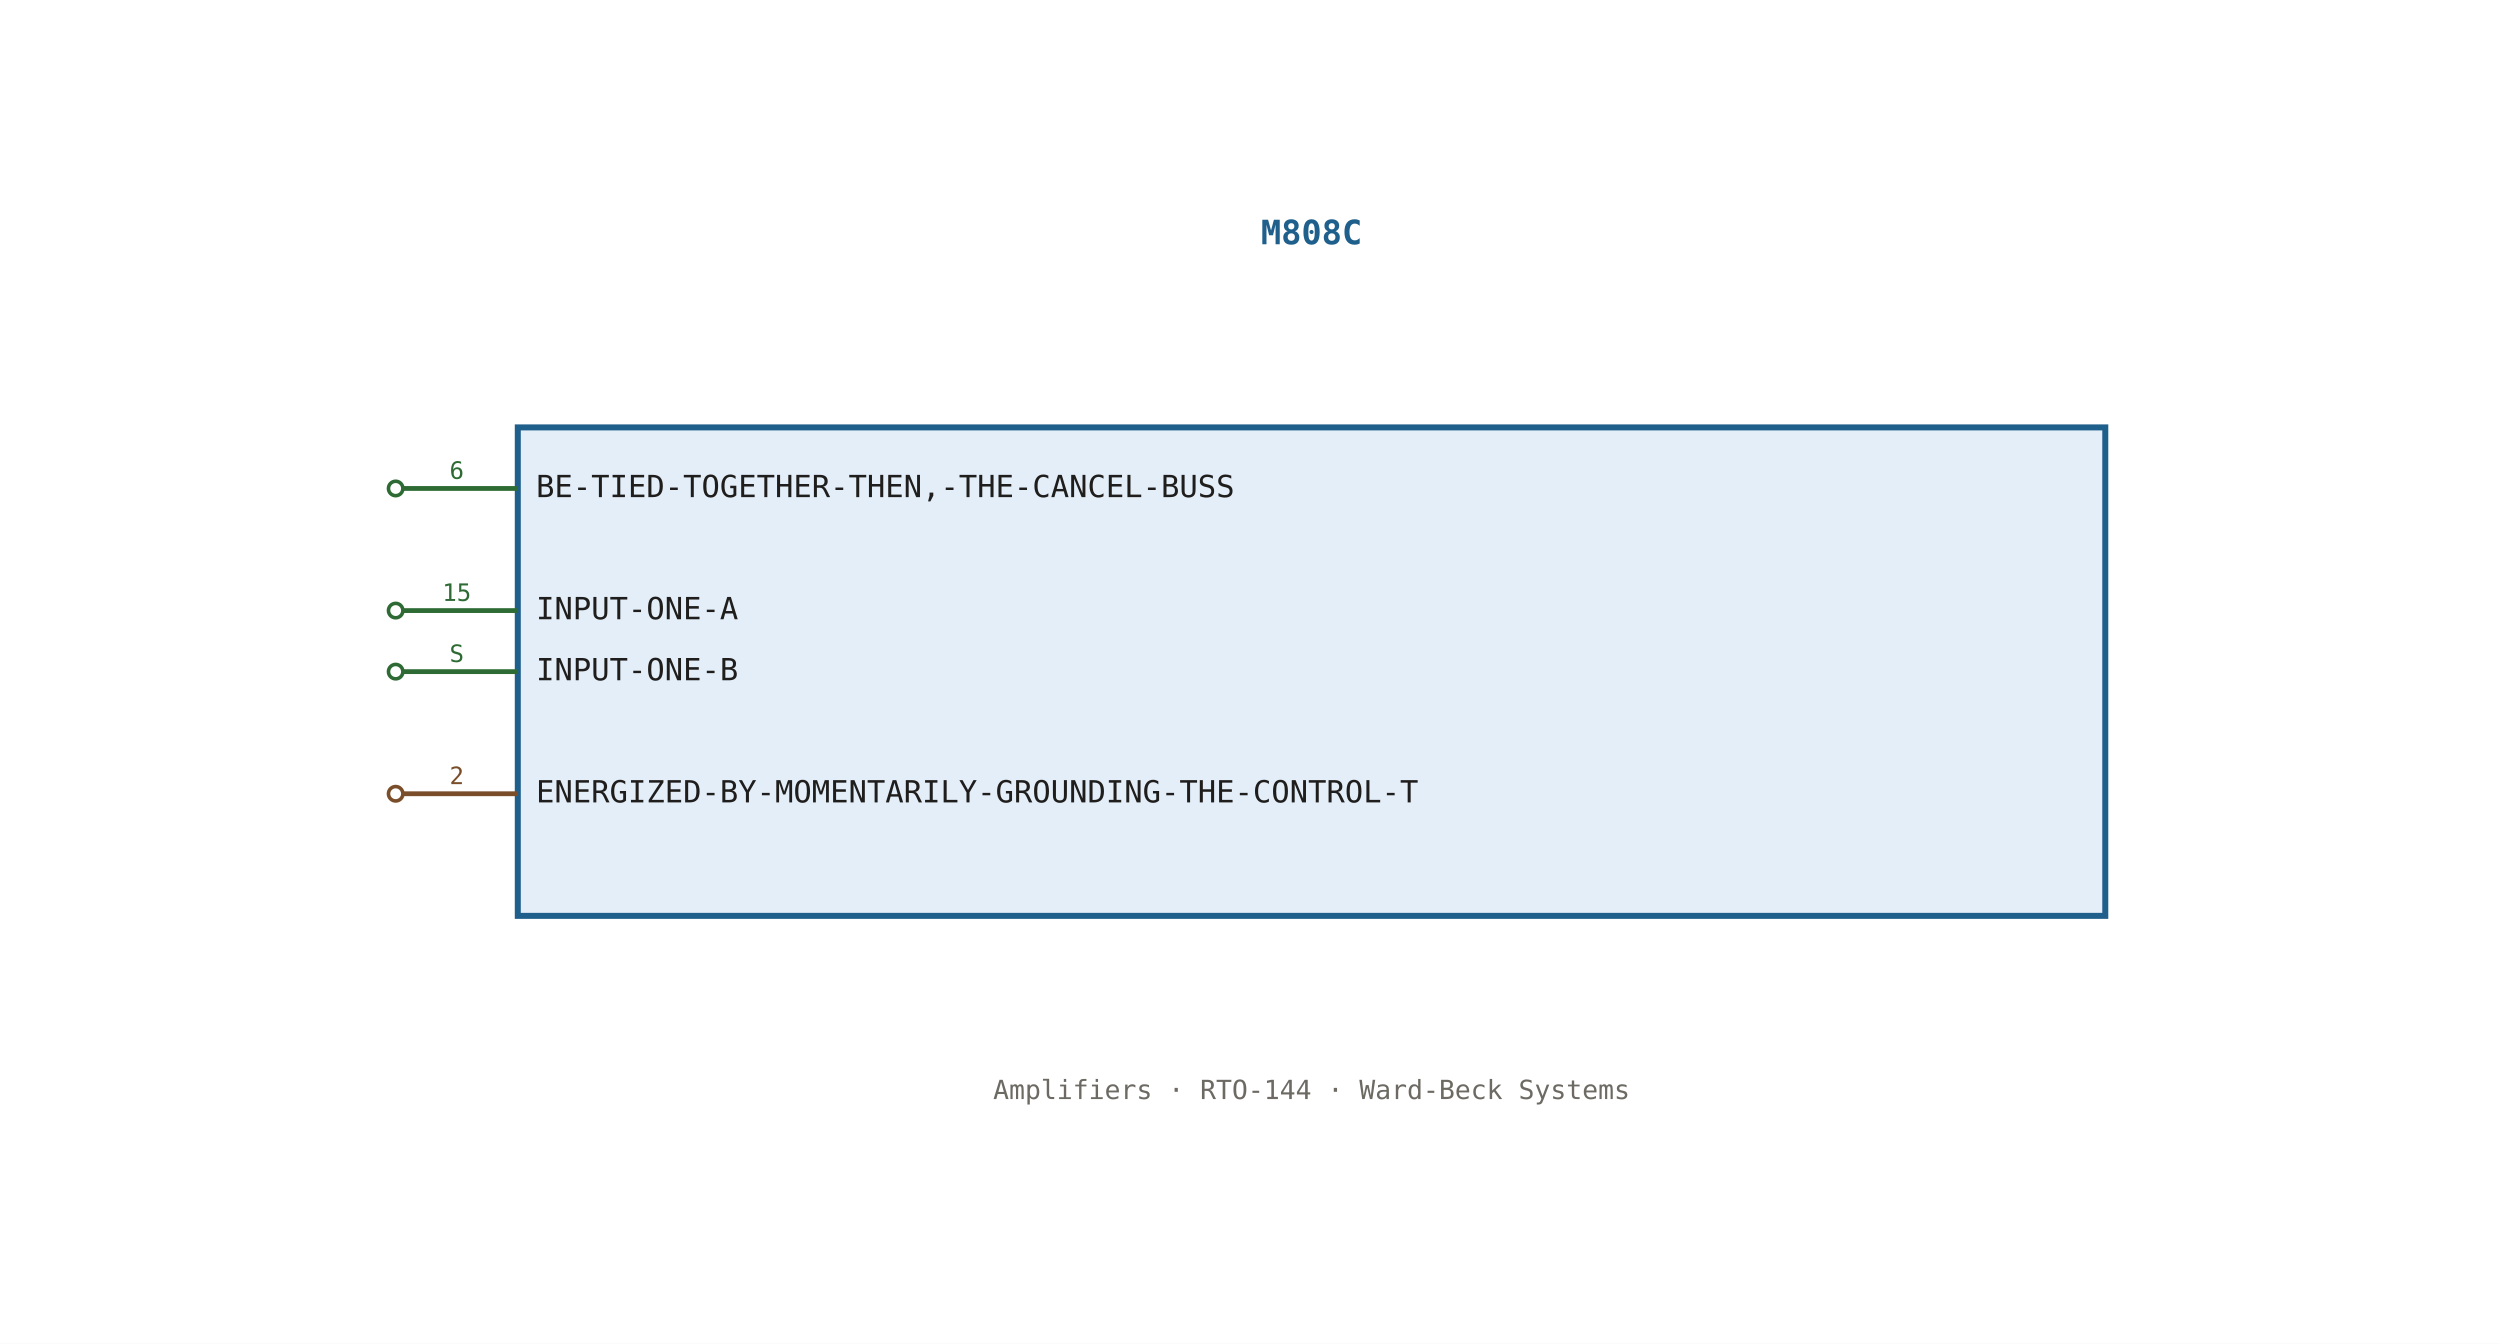
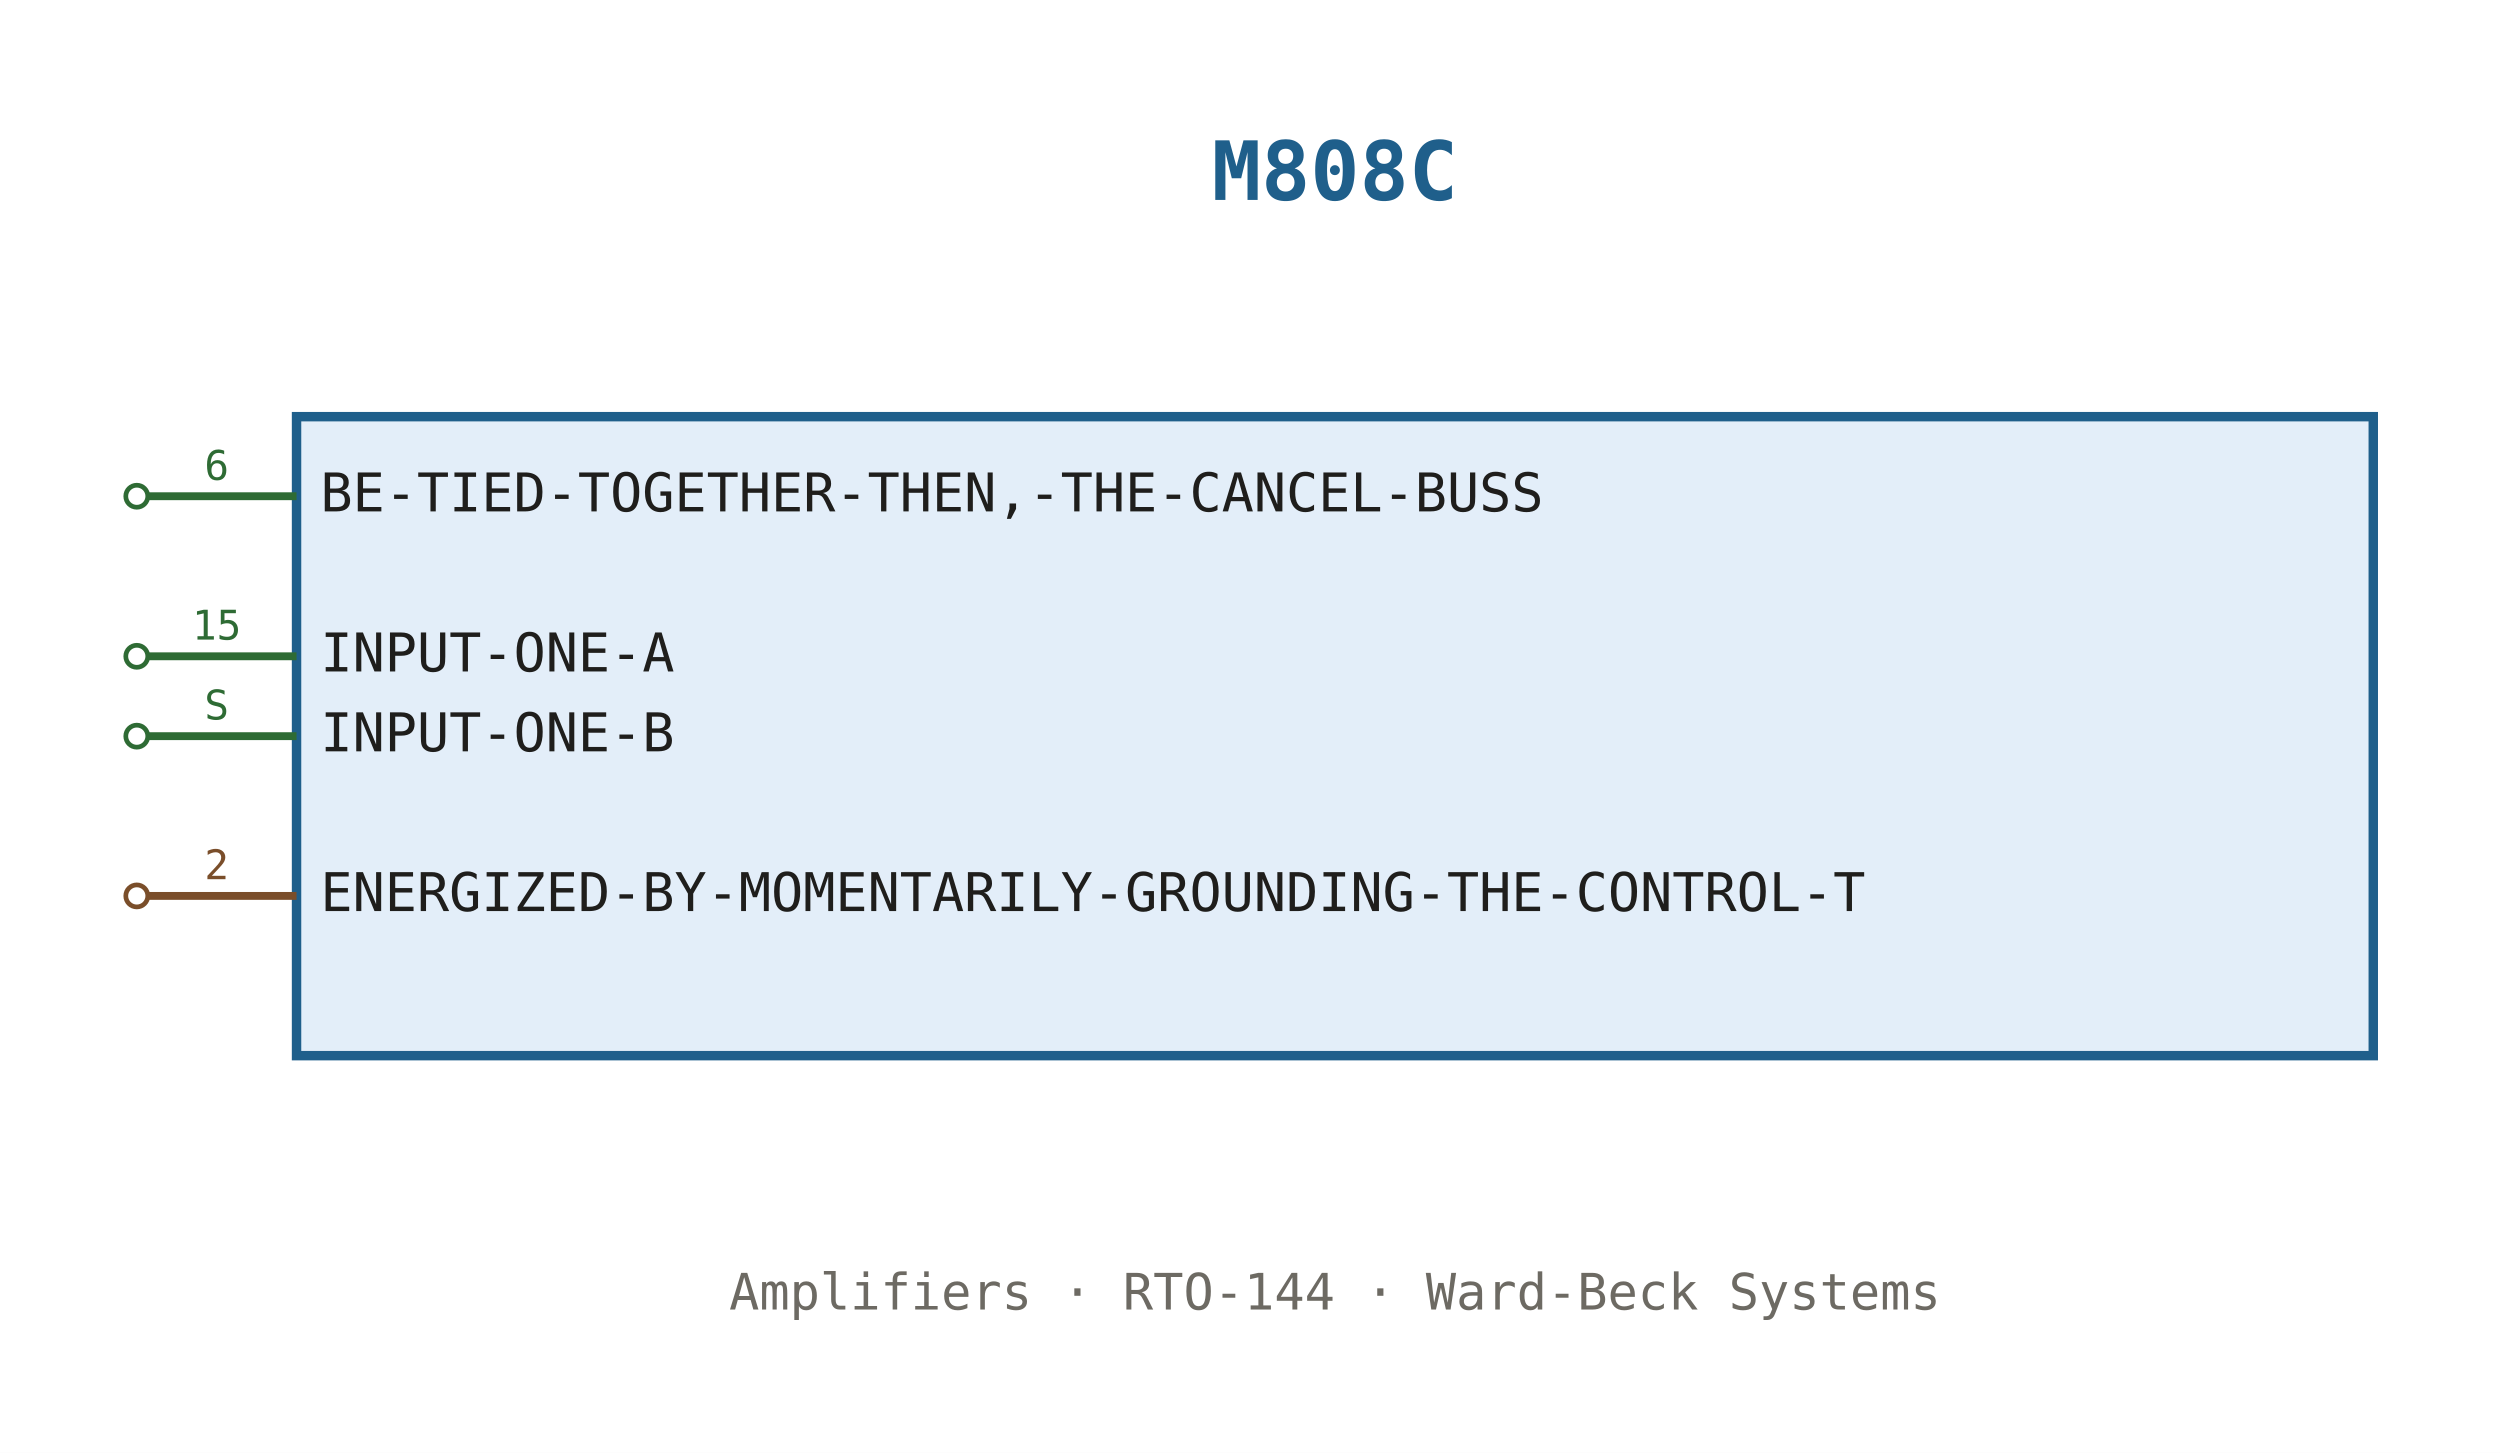
- <svg xmlns="http://www.w3.org/2000/svg" viewBox="0 0 1040 559" font-family="Overpass Mono, ui-monospace, monospace">
+ <svg xmlns="http://www.w3.org/2000/svg" viewBox="0 0 795 462" font-family="Overpass Mono, Consolas, ui-monospace, monospace">
  <rect width="100%" height="100%" fill="#ffffff" />
-   <rect x="215.4" y="177.8" width="660.4" height="203.2" fill="#E3EEF9" stroke="#1F5F8B" stroke-width="2.5" />
-   <line x1="164.6" y1="203.2" x2="215.4" y2="203.2" stroke="#2E6B34" stroke-width="2" />
-   <circle cx="164.6" cy="203.2" r="3" fill="#fff" stroke="#2E6B34" stroke-width="1.5" />
-   <text x="223.0" y="203.2" font-size="12.7" dominant-baseline="middle" text-anchor="start" fill="#1f1e1c">BE-TIED-TOGETHER-THEN,-THE-CANCEL-BUSS</text>
-   <text x="190.0" y="199.2" font-size="10" text-anchor="middle" fill="#2E6B34">6</text>
-   <line x1="164.6" y1="254.0" x2="215.4" y2="254.0" stroke="#2E6B34" stroke-width="2" />
-   <circle cx="164.6" cy="254.0" r="3" fill="#fff" stroke="#2E6B34" stroke-width="1.5" />
-   <text x="223.0" y="254.0" font-size="12.7" dominant-baseline="middle" text-anchor="start" fill="#1f1e1c">INPUT-ONE-A</text>
-   <text x="190.0" y="250.0" font-size="10" text-anchor="middle" fill="#2E6B34">15</text>
-   <line x1="164.6" y1="279.4" x2="215.4" y2="279.4" stroke="#2E6B34" stroke-width="2" />
-   <circle cx="164.6" cy="279.4" r="3" fill="#fff" stroke="#2E6B34" stroke-width="1.5" />
-   <text x="223.0" y="279.4" font-size="12.7" dominant-baseline="middle" text-anchor="start" fill="#1f1e1c">INPUT-ONE-B</text>
-   <text x="190.0" y="275.4" font-size="10" text-anchor="middle" fill="#2E6B34">S</text>
-   <line x1="164.6" y1="330.2" x2="215.4" y2="330.2" stroke="#7A4E2A" stroke-width="2" />
-   <circle cx="164.6" cy="330.2" r="3" fill="#fff" stroke="#7A4E2A" stroke-width="1.5" />
-   <text x="223.0" y="330.2" font-size="12.7" dominant-baseline="middle" text-anchor="start" fill="#1f1e1c">ENERGIZED-BY-MOMENTARILY-GROUNDING-THE-CONTROL-T</text>
-   <text x="190.0" y="326.2" font-size="10" text-anchor="middle" fill="#7A4E2A">2</text>
-   <text x="545.6" y="101.6" font-size="14" font-weight="700" text-anchor="middle" fill="#1F5F8B">M808C</text>
-   <text x="545.6" y="457.2" font-size="11" text-anchor="middle" fill="#6d6a63">Amplifiers · RTO-144 · Ward-Beck Systems</text>
+   <rect x="94.3" y="132.5" width="660.4" height="203.2" fill="#E3EEF9" stroke="#1F5F8B" stroke-width="3.00" />
+   <line x1="43.5" y1="157.8" x2="94.3" y2="157.8" stroke="#2E6B34" stroke-width="2.50" />
+   <circle cx="43.5" cy="157.8" r="3.5" fill="#ffffff" stroke="#2E6B34" stroke-width="1.50" />
+   <text x="101.9" y="157.8" font-size="17.0" dominant-baseline="middle" text-anchor="start" fill="#1F1E1C">BE-TIED-TOGETHER-THEN,-THE-CANCEL-BUSS</text>
+   <text x="68.9" y="148.9" font-size="13.0" dominant-baseline="middle" text-anchor="middle" fill="#2E6B34">6</text>
+   <line x1="43.5" y1="208.7" x2="94.3" y2="208.7" stroke="#2E6B34" stroke-width="2.50" />
+   <circle cx="43.5" cy="208.7" r="3.5" fill="#ffffff" stroke="#2E6B34" stroke-width="1.50" />
+   <text x="101.9" y="208.7" font-size="17.0" dominant-baseline="middle" text-anchor="start" fill="#1F1E1C">INPUT-ONE-A</text>
+   <text x="68.9" y="199.7" font-size="13.0" dominant-baseline="middle" text-anchor="middle" fill="#2E6B34">15</text>
+   <line x1="43.5" y1="234.1" x2="94.3" y2="234.1" stroke="#2E6B34" stroke-width="2.50" />
+   <circle cx="43.5" cy="234.1" r="3.5" fill="#ffffff" stroke="#2E6B34" stroke-width="1.50" />
+   <text x="101.9" y="234.1" font-size="17.0" dominant-baseline="middle" text-anchor="start" fill="#1F1E1C">INPUT-ONE-B</text>
+   <text x="68.9" y="225.1" font-size="13.0" dominant-baseline="middle" text-anchor="middle" fill="#2E6B34">S</text>
+   <line x1="43.5" y1="284.9" x2="94.3" y2="284.9" stroke="#7A4E2A" stroke-width="2.50" />
+   <circle cx="43.5" cy="284.9" r="3.5" fill="#ffffff" stroke="#7A4E2A" stroke-width="1.50" />
+   <text x="101.9" y="284.9" font-size="17.0" dominant-baseline="middle" text-anchor="start" fill="#1F1E1C">ENERGIZED-BY-MOMENTARILY-GROUNDING-THE-CONTROL-T</text>
+   <text x="68.9" y="275.9" font-size="13.0" dominant-baseline="middle" text-anchor="middle" fill="#7A4E2A">2</text>
+   <text x="424.5" y="56.2" font-size="26.0" dominant-baseline="middle" text-anchor="middle" fill="#1F5F8B" font-weight="700">M808C</text>
+   <text x="424.5" y="411.9" font-size="16.0" dominant-baseline="middle" text-anchor="middle" fill="#6D6A63">Amplifiers · RTO-144 · Ward-Beck Systems</text>
</svg>
